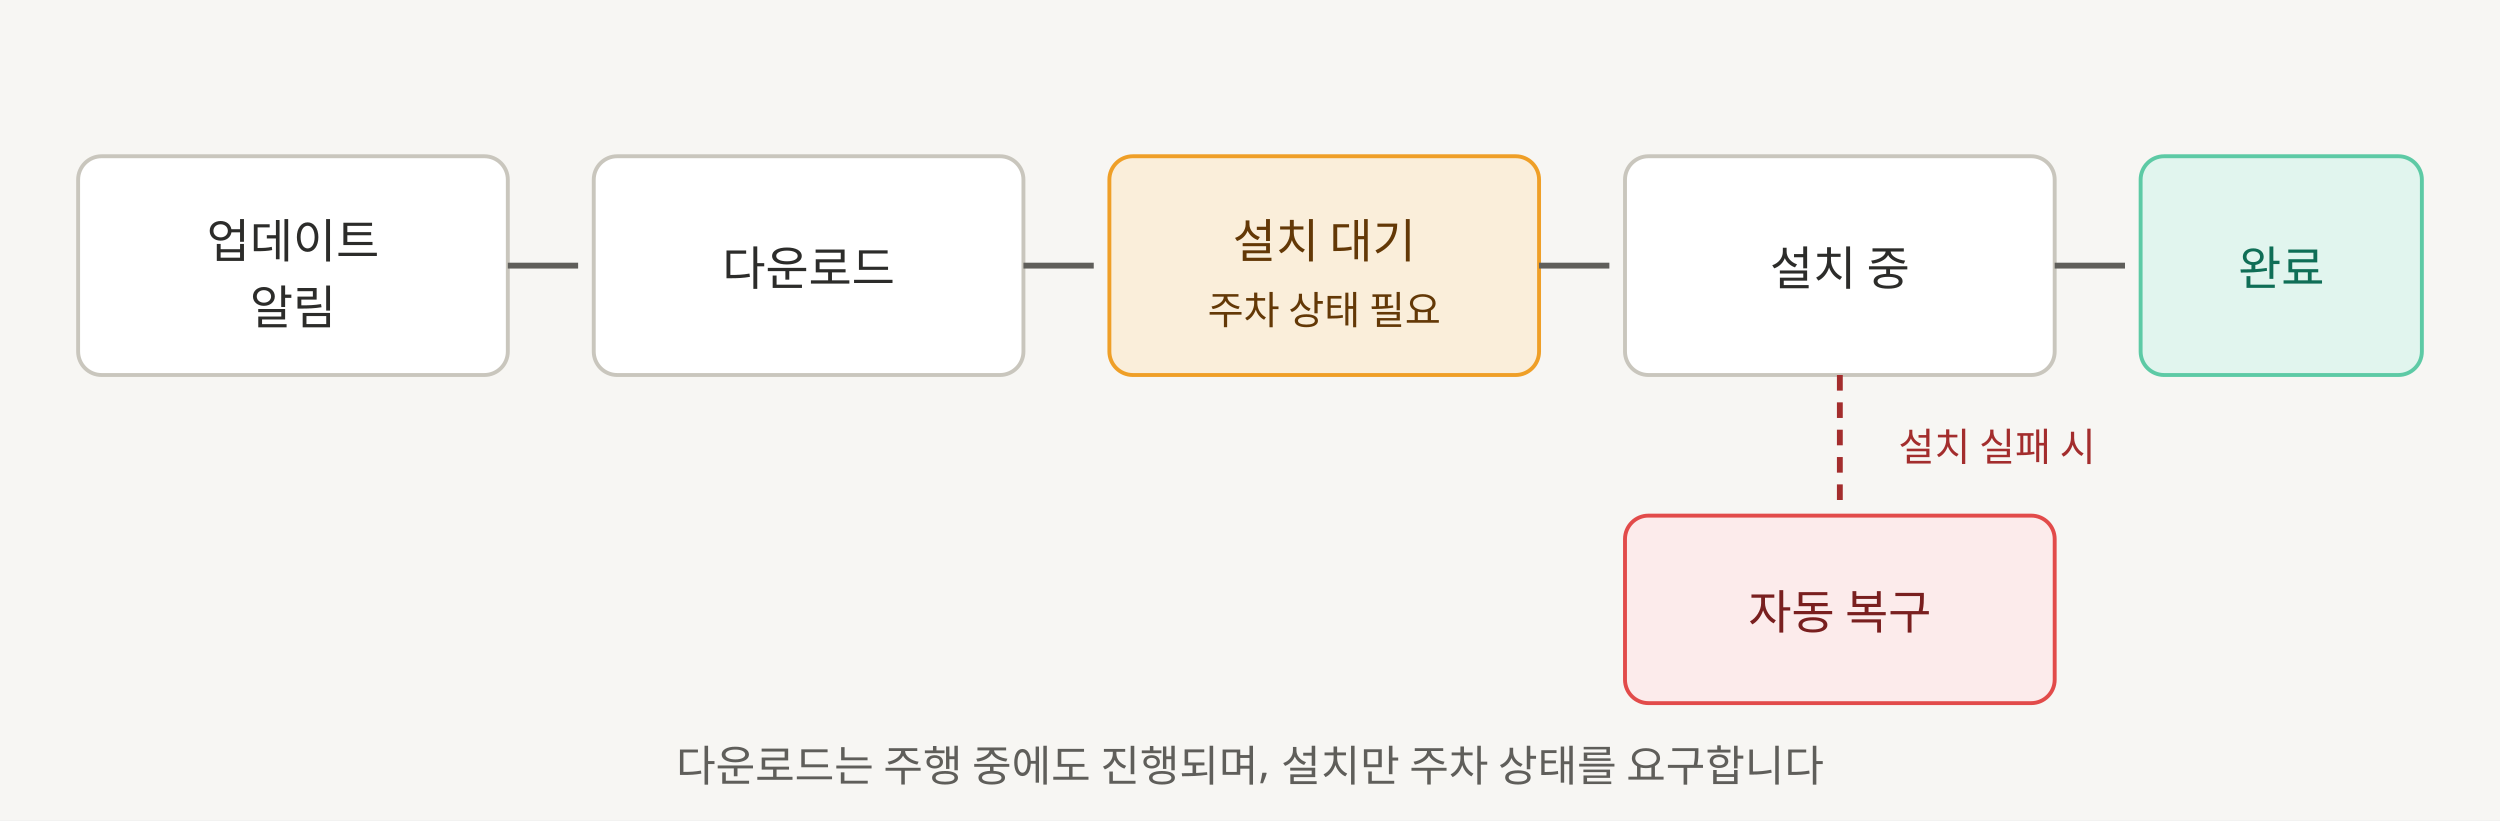
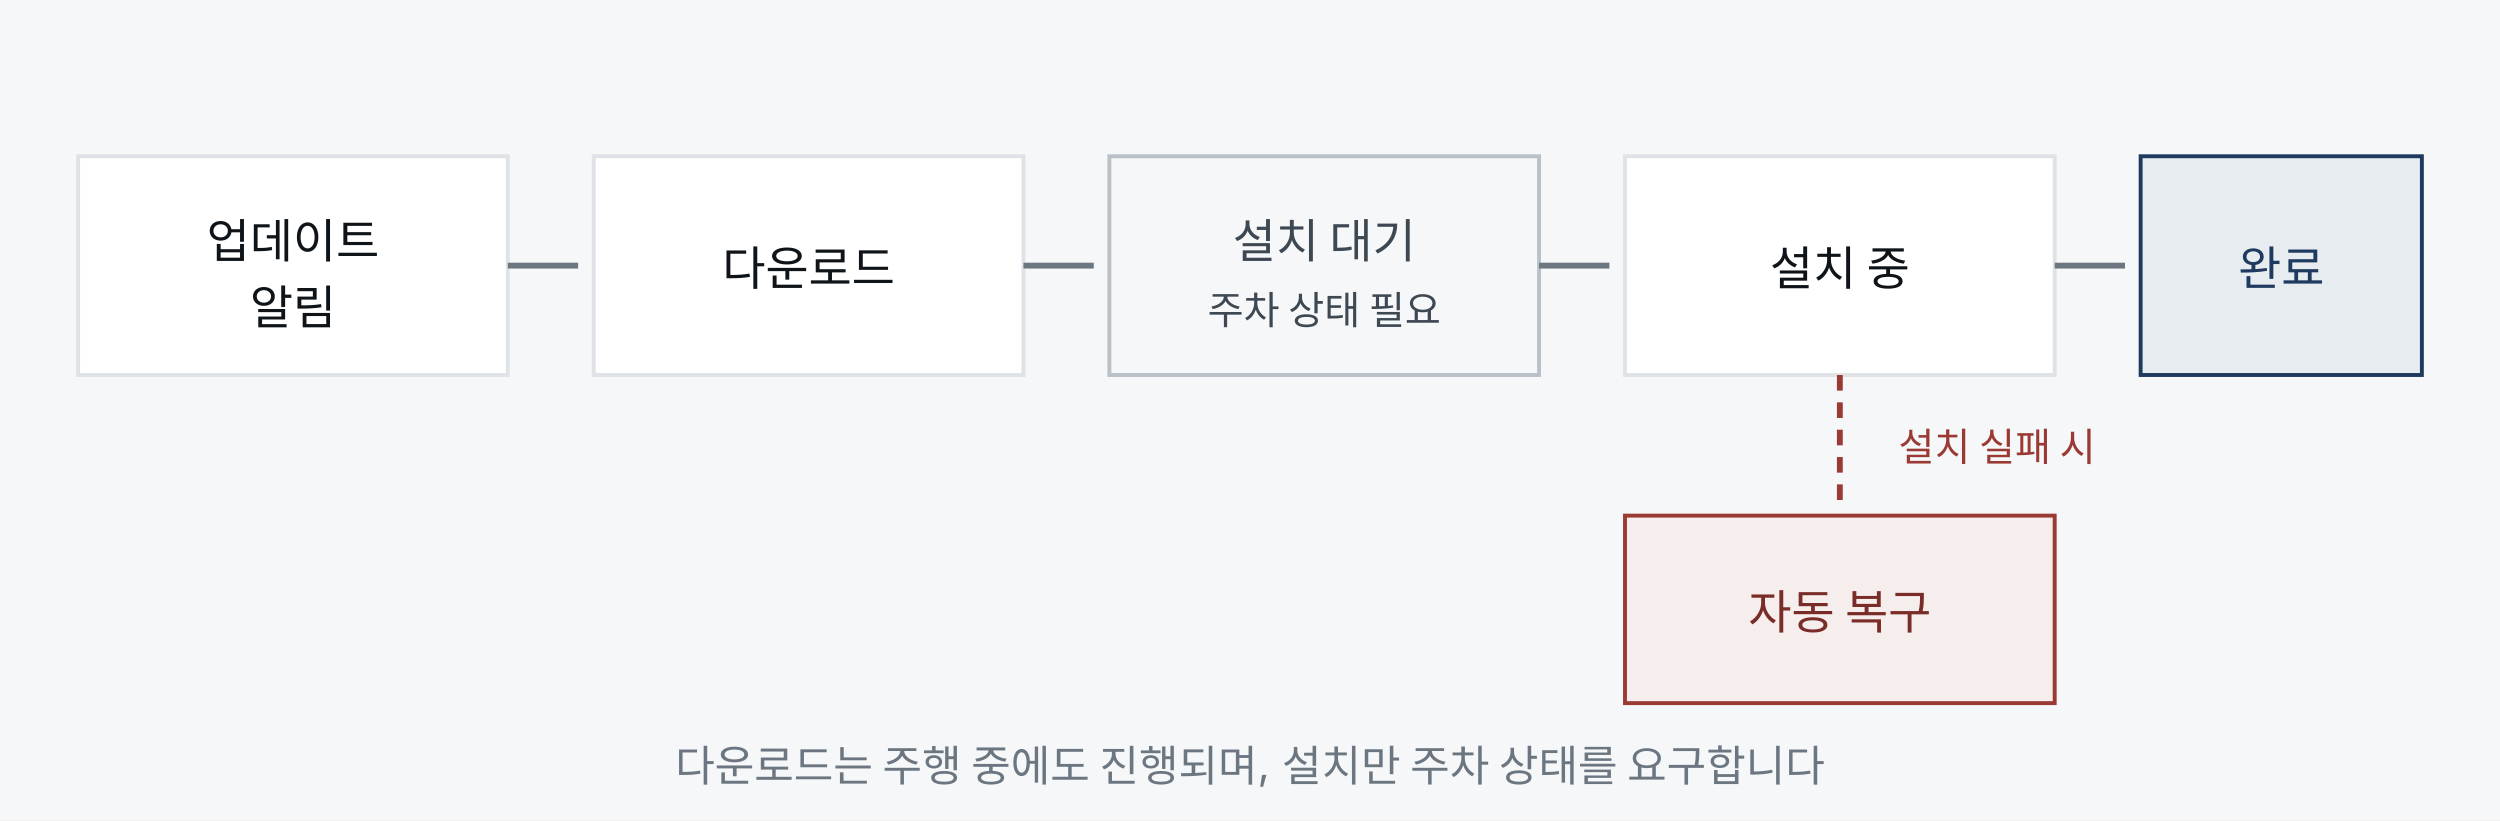
<svg xmlns="http://www.w3.org/2000/svg" viewBox="0 0 640 210" width="640" height="210" role="img" aria-label="소프트웨어 업데이트가 진행되는 상태 흐름">
-   <rect width="640" height="210" fill="#F7F6F3" />
-   <rect x="20" y="40" width="110" height="56" rx="6" fill="#FFFFFF" stroke="#C9C6BD" />
-   <text x="75" y="66" font-family="sans-serif" font-size="12" fill="#2C2C2A" text-anchor="middle">업데이트</text>
-   <text x="75" y="83" font-family="sans-serif" font-size="12" fill="#2C2C2A" text-anchor="middle">알림</text>
-   <rect x="152" y="40" width="110" height="56" rx="6" fill="#FFFFFF" stroke="#C9C6BD" />
-   <text x="207" y="73" font-family="sans-serif" font-size="12" fill="#2C2C2A" text-anchor="middle">다운로드</text>
-   <rect x="284" y="40" width="110" height="56" rx="6" fill="#FAEEDA" stroke="#EF9F27" />
-   <text x="339" y="66" font-family="sans-serif" font-size="12" fill="#633806" text-anchor="middle">설치 대기</text>
-   <text x="339" y="83" font-family="sans-serif" font-size="10" fill="#633806" text-anchor="middle">주차 상태 필요</text>
-   <rect x="416" y="40" width="110" height="56" rx="6" fill="#FFFFFF" stroke="#C9C6BD" />
-   <text x="471" y="73" font-family="sans-serif" font-size="12" fill="#2C2C2A" text-anchor="middle">설치 중</text>
-   <rect x="548" y="40" width="72" height="56" rx="6" fill="#E1F5EE" stroke="#5DCAA5" />
-   <text x="584" y="73" font-family="sans-serif" font-size="12" fill="#0F6E56" text-anchor="middle">완료</text>
-   <line x1="130" y1="68" x2="148" y2="68" stroke="#5F5E5A" stroke-width="1.5" />
-   <line x1="262" y1="68" x2="280" y2="68" stroke="#5F5E5A" stroke-width="1.5" />
-   <line x1="394" y1="68" x2="412" y2="68" stroke="#5F5E5A" stroke-width="1.5" />
-   <line x1="526" y1="68" x2="544" y2="68" stroke="#5F5E5A" stroke-width="1.5" />
-   <rect x="416" y="132" width="110" height="48" rx="6" fill="#FCEBEB" stroke="#E24B4A" />
-   <text x="471" y="161" font-family="sans-serif" font-size="12" fill="#791F1F" text-anchor="middle">자동 복구</text>
-   <line x1="471" y1="96" x2="471" y2="128" stroke="#A32D2D" stroke-width="1.5" stroke-dasharray="4 3" />
-   <text x="486" y="118" font-family="sans-serif" font-size="10" fill="#A32D2D">설치 실패 시</text>
-   <text x="320" y="200" font-family="sans-serif" font-size="11" fill="#5F5E5A" text-anchor="middle">다운로드는 주행 중에도 진행되며, 설치만 주차 상태를 요구합니다</text>
+   <rect width="640" height="210" fill="#f5f7f8" />
+   <rect x="20" y="40" width="110" height="56" fill="#ffffff" stroke="#dfe3e8" />
+   <text x="75" y="66" font-family="'Pretendard', -apple-system, 'Segoe UI', sans-serif" font-size="12" fill="#0f1419" text-anchor="middle">업데이트</text>
+   <text x="75" y="83" font-family="'Pretendard', -apple-system, 'Segoe UI', sans-serif" font-size="12" fill="#0f1419" text-anchor="middle">알림</text>
+   <rect x="152" y="40" width="110" height="56" fill="#ffffff" stroke="#dfe3e8" />
+   <text x="207" y="73" font-family="'Pretendard', -apple-system, 'Segoe UI', sans-serif" font-size="12" fill="#0f1419" text-anchor="middle">다운로드</text>
+   <rect x="284" y="40" width="110" height="56" fill="#f5f7f8" stroke="#b9c0c8" />
+   <text x="339" y="66" font-family="'Pretendard', -apple-system, 'Segoe UI', sans-serif" font-size="12" fill="#3d4852" text-anchor="middle">설치 대기</text>
+   <text x="339" y="83" font-family="'Pretendard', -apple-system, 'Segoe UI', sans-serif" font-size="10" fill="#3d4852" text-anchor="middle">주차 상태 필요</text>
+   <rect x="416" y="40" width="110" height="56" fill="#ffffff" stroke="#dfe3e8" />
+   <text x="471" y="73" font-family="'Pretendard', -apple-system, 'Segoe UI', sans-serif" font-size="12" fill="#0f1419" text-anchor="middle">설치 중</text>
+   <rect x="548" y="40" width="72" height="56" fill="#e7ecf1" stroke="#1f3a5f" />
+   <text x="584" y="73" font-family="'Pretendard', -apple-system, 'Segoe UI', sans-serif" font-size="12" fill="#1f3a5f" text-anchor="middle">완료</text>
+   <line x1="130" y1="68" x2="148" y2="68" stroke="#6b7681" stroke-width="1.5" />
+   <line x1="262" y1="68" x2="280" y2="68" stroke="#6b7681" stroke-width="1.5" />
+   <line x1="394" y1="68" x2="412" y2="68" stroke="#6b7681" stroke-width="1.5" />
+   <line x1="526" y1="68" x2="544" y2="68" stroke="#6b7681" stroke-width="1.5" />
+   <rect x="416" y="132" width="110" height="48" fill="#f6eded" stroke="#9b3a34" />
+   <text x="471" y="161" font-family="'Pretendard', -apple-system, 'Segoe UI', sans-serif" font-size="12" fill="#7a2d28" text-anchor="middle">자동 복구</text>
+   <line x1="471" y1="96" x2="471" y2="128" stroke="#9b3a34" stroke-width="1.5" stroke-dasharray="4 3" />
+   <text x="486" y="118" font-family="'Pretendard', -apple-system, 'Segoe UI', sans-serif" font-size="10" fill="#9b3a34">설치 실패 시</text>
+   <text x="320" y="200" font-family="'Pretendard', -apple-system, 'Segoe UI', sans-serif" font-size="11" fill="#6b7681" text-anchor="middle">다운로드는 주행 중에도 진행되며, 설치만 주차 상태를 요구합니다</text>
</svg>
